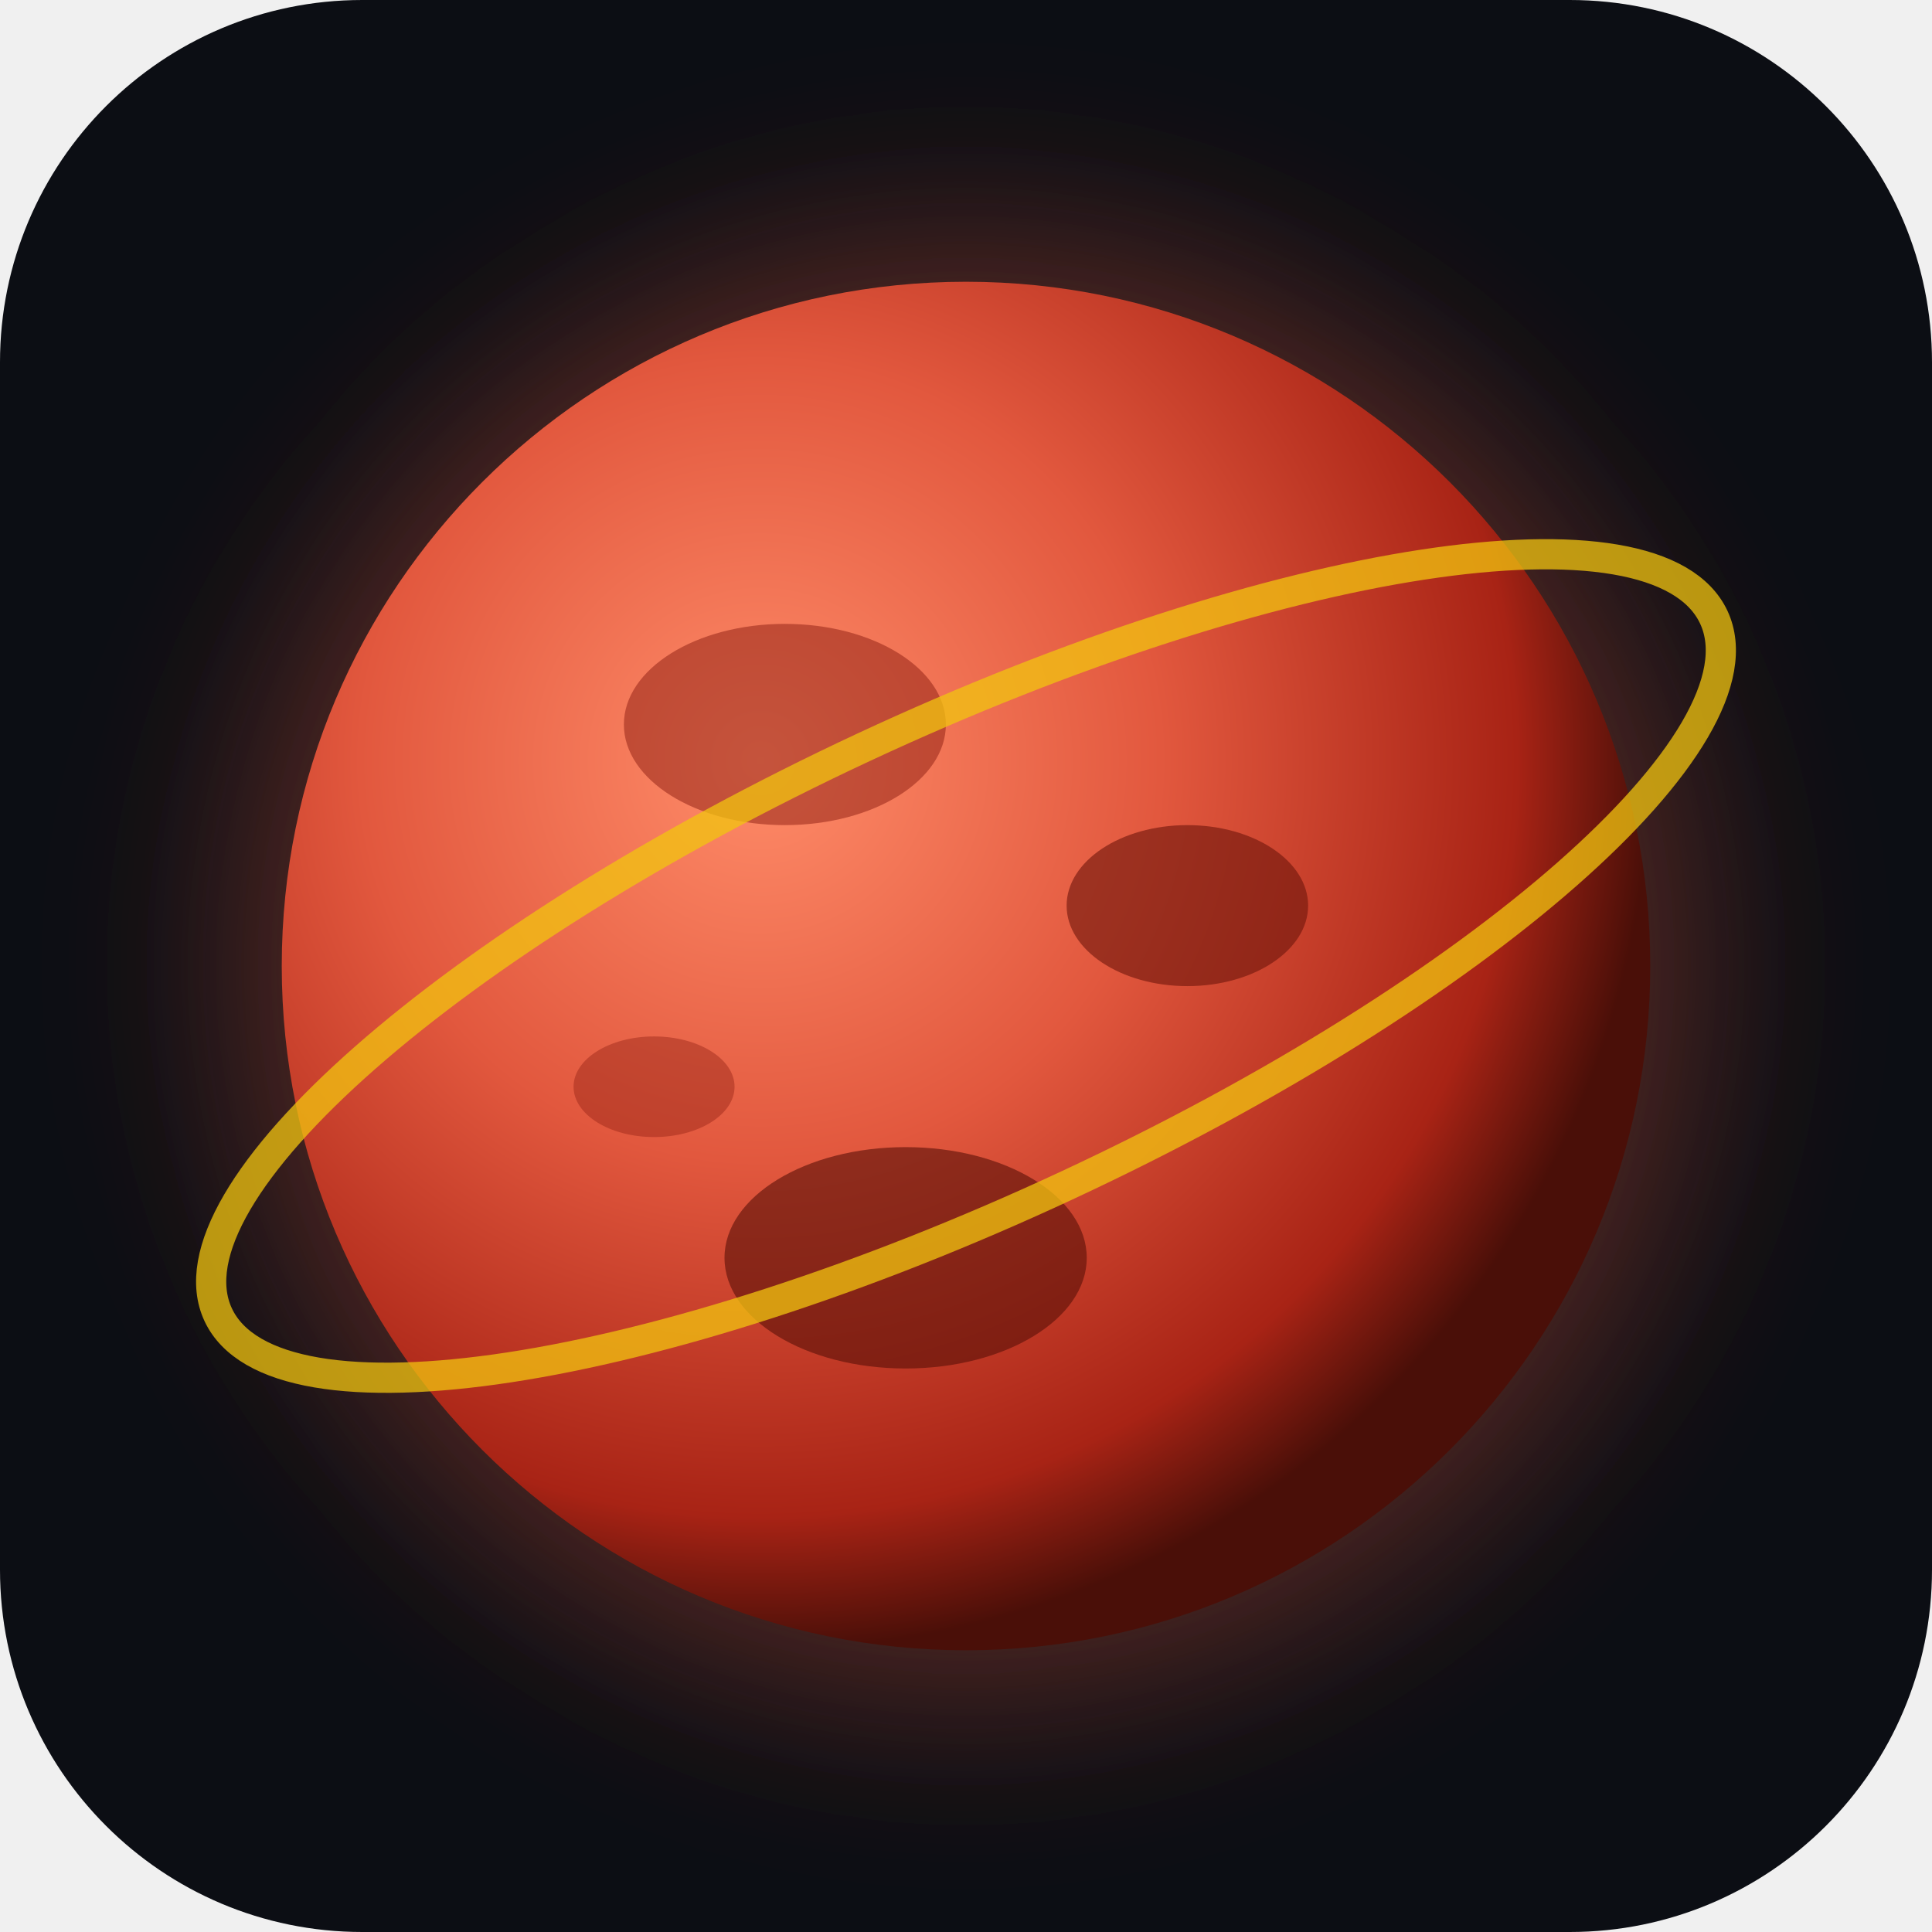
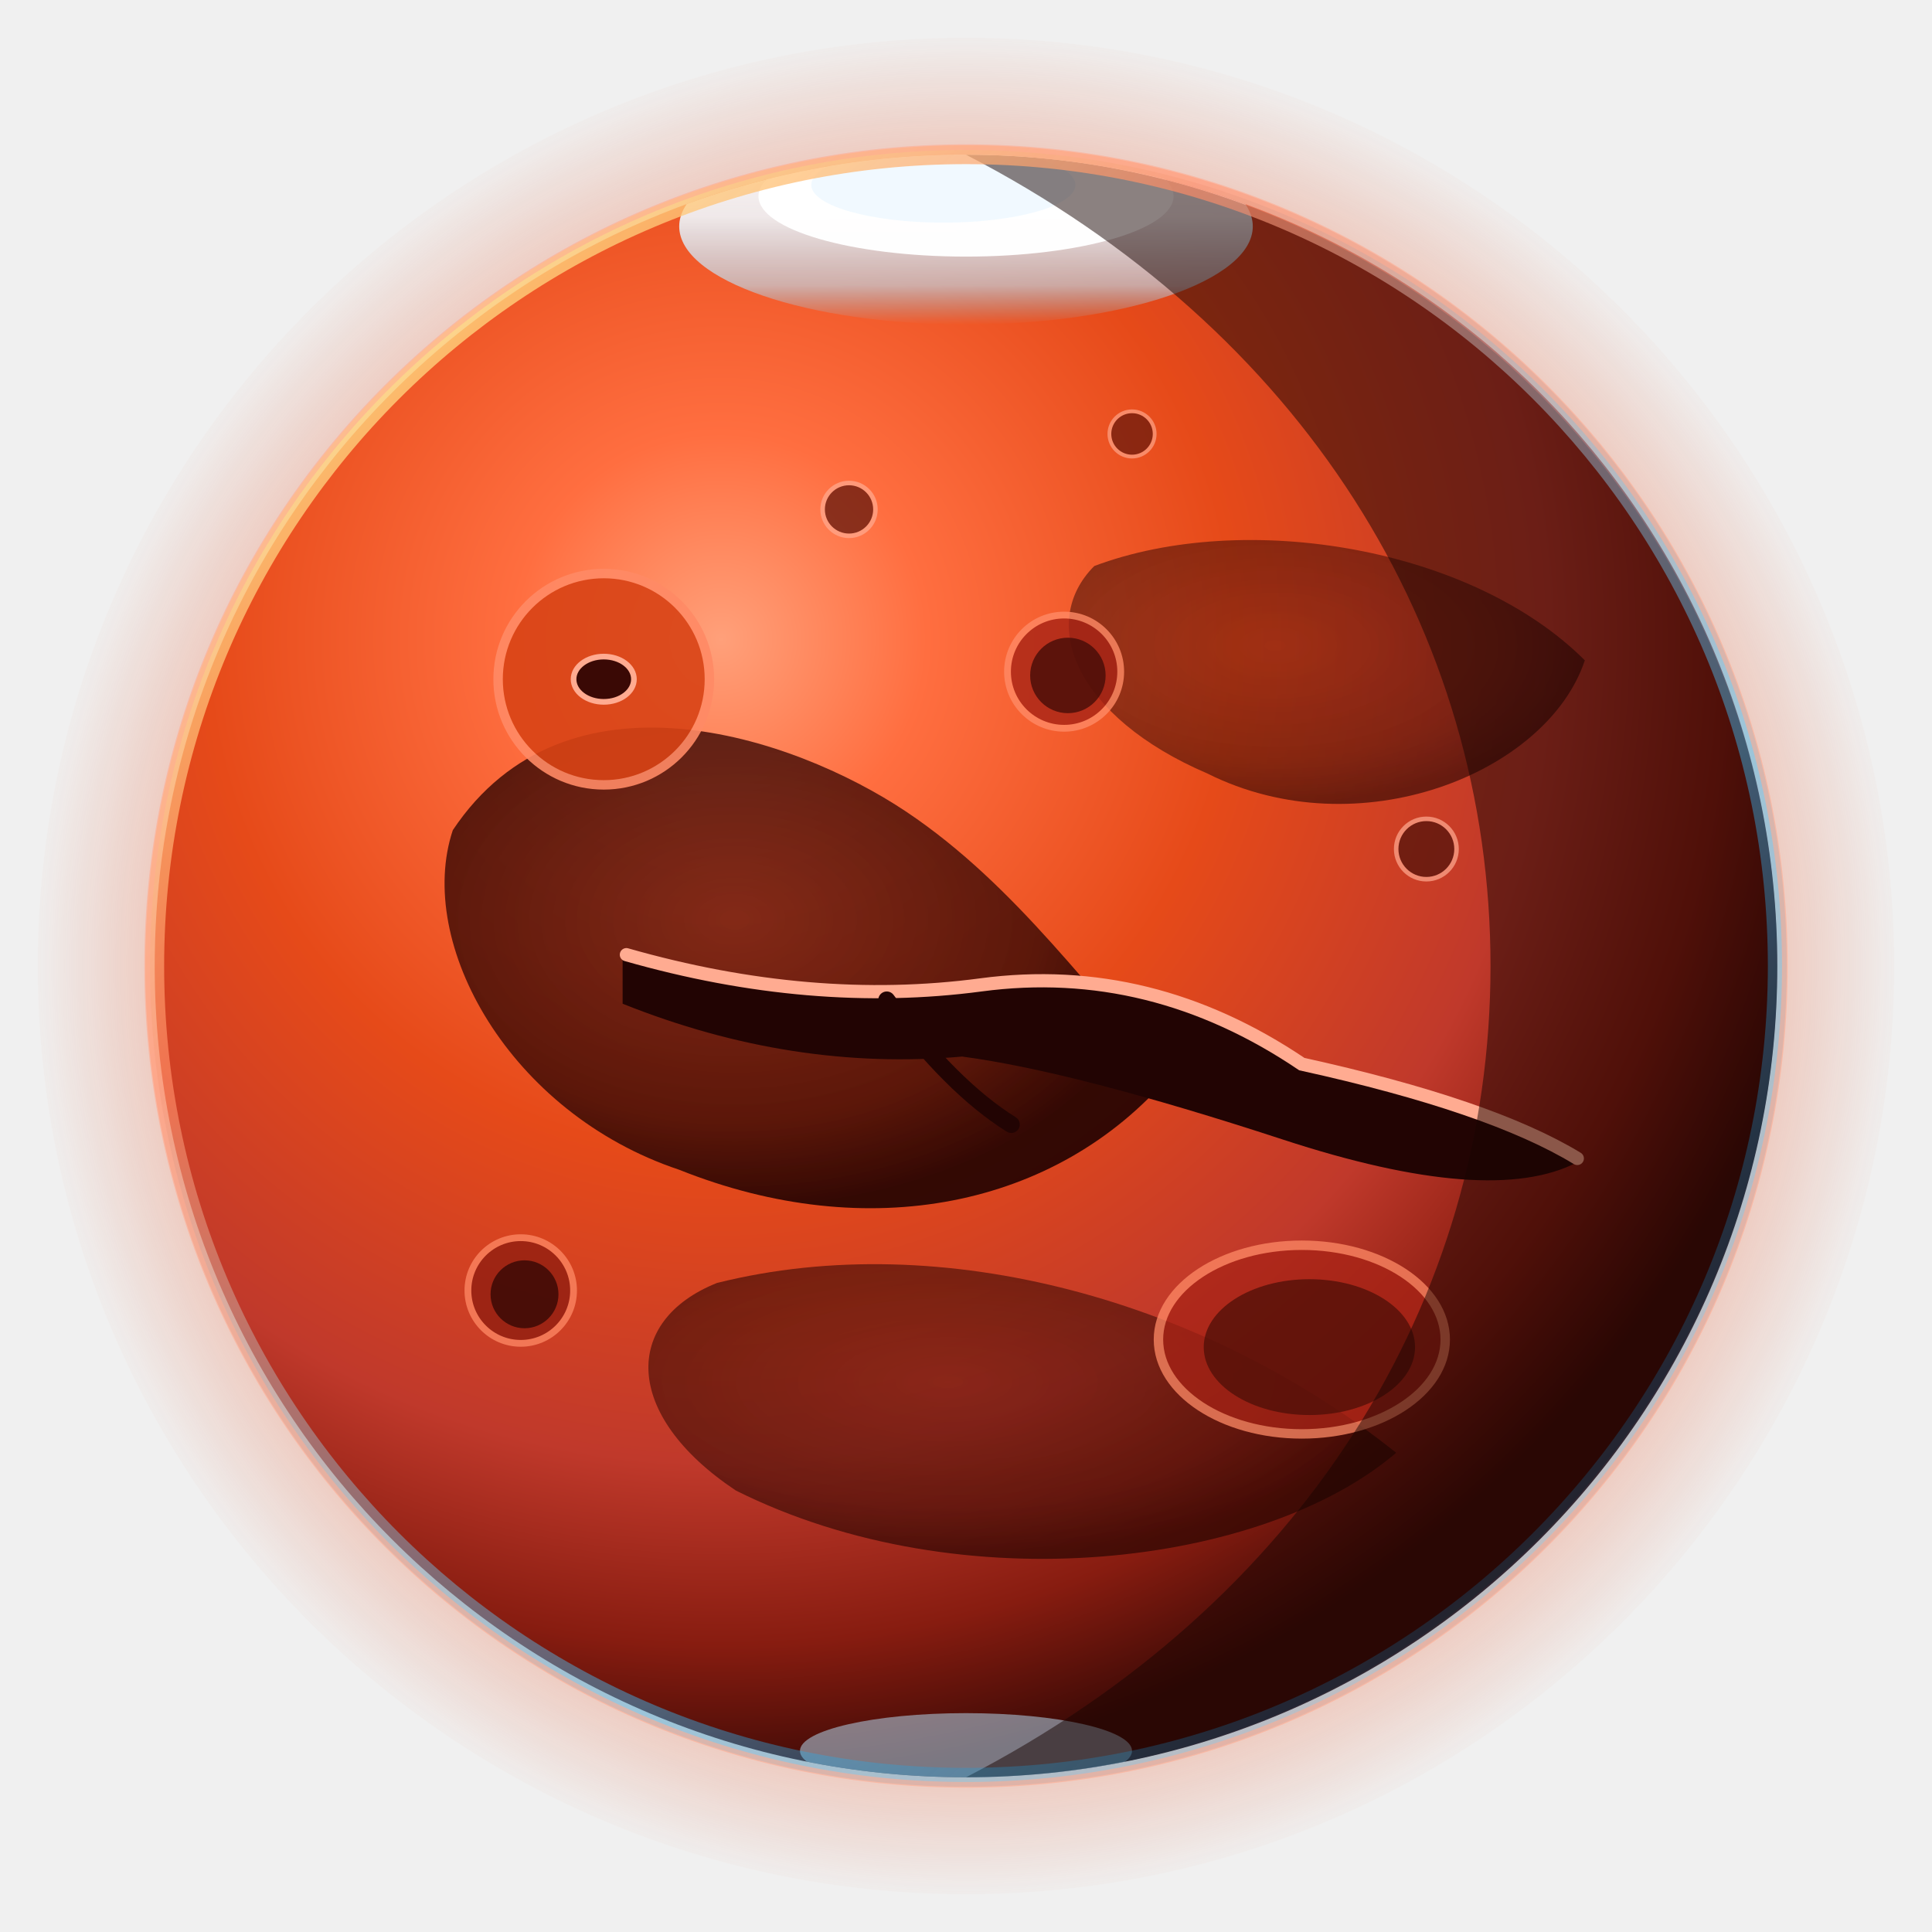
- <svg xmlns="http://www.w3.org/2000/svg" viewBox="0 0 192 192" width="192" height="192">
+ <svg xmlns="http://www.w3.org/2000/svg" viewBox="0 0 512 512" width="512" height="512">
  <defs>
-     <radialGradient id="marsGrad192" cx="35%" cy="35%" r="65%">
-       <stop offset="0%" stop-color="#ff8c69" />
-       <stop offset="45%" stop-color="#e2583e" />
-       <stop offset="85%" stop-color="#a82315" />
-       <stop offset="100%" stop-color="#4a0f08" />
+     <radialGradient id="marsOuterGlow" cx="50%" cy="50%" r="50%">
+       <stop offset="76%" stop-color="#ff5722" stop-opacity="0.4" />
+       <stop offset="88%" stop-color="#e64a19" stop-opacity="0.2" />
+       <stop offset="100%" stop-color="#d84315" stop-opacity="0" />
    </radialGradient>
-     <radialGradient id="glowGrad192" cx="50%" cy="50%" r="50%">
-       <stop offset="60%" stop-color="#e2583e" stop-opacity="0.5" />
-       <stop offset="100%" stop-color="#e2583e" stop-opacity="0" />
+     <radialGradient id="marsSphere" cx="35%" cy="30%" r="70%">
+       <stop offset="0%" stop-color="#ffa07a" />
+       <stop offset="18%" stop-color="#ff6e40" />
+       <stop offset="45%" stop-color="#e64a19" />
+       <stop offset="72%" stop-color="#c0392b" />
+       <stop offset="88%" stop-color="#871c10" />
+       <stop offset="100%" stop-color="#3d0a06" />
    </radialGradient>
-     <filter id="blur192">
-       <feGaussianBlur stdDeviation="6" />
-     </filter>
+     <linearGradient id="marsLimb" x1="15%" y1="10%" x2="85%" y2="90%">
+       <stop offset="0%" stop-color="#ffe082" stop-opacity="0.9" />
+       <stop offset="25%" stop-color="#ff8a65" stop-opacity="0.75" />
+       <stop offset="70%" stop-color="#38bdf8" stop-opacity="0.5" />
+       <stop offset="100%" stop-color="#0284c7" stop-opacity="0.2" />
+     </linearGradient>
+     <linearGradient id="iceCapGrad" x1="50%" y1="0%" x2="50%" y2="100%">
+       <stop offset="0%" stop-color="#ffffff" stop-opacity="0.98" />
+       <stop offset="45%" stop-color="#f0f9ff" stop-opacity="0.9" />
+       <stop offset="80%" stop-color="#bae6fd" stop-opacity="0.6" />
+       <stop offset="100%" stop-color="#7dd3fc" stop-opacity="0" />
+     </linearGradient>
+     <radialGradient id="albedoGrad" cx="40%" cy="40%" r="60%">
+       <stop offset="0%" stop-color="#5c150c" stop-opacity="0.75" />
+       <stop offset="70%" stop-color="#420d06" stop-opacity="0.85" />
+       <stop offset="100%" stop-color="#2a0502" stop-opacity="0.95" />
+     </radialGradient>
+     <clipPath id="planetClip">
+       <circle cx="256" cy="256" r="215" />
+     </clipPath>
  </defs>
-   <rect width="192" height="192" rx="36" fill="#0c0e14" />
-   <circle cx="96" cy="96" r="85" fill="url(#glowGrad192)" filter="url(#blur192)" />
-   <circle cx="96" cy="96" r="68" fill="url(#marsGrad192)" />
-   <ellipse cx="78" cy="72" rx="16" ry="10" fill="#8c1b0f" opacity="0.5" />
-   <ellipse cx="118" cy="90" rx="12" ry="8" fill="#6d140a" opacity="0.6" />
-   <ellipse cx="90" cy="125" rx="18" ry="11" fill="#580f07" opacity="0.6" />
-   <ellipse cx="65" cy="108" rx="8" ry="5" fill="#8c1b0f" opacity="0.4" />
-   <ellipse cx="96" cy="96" rx="82" ry="24" fill="none" stroke="#f1c40f" stroke-width="3" opacity="0.75" transform="rotate(-25 96 96)" />
+   <circle cx="256" cy="256" r="246" fill="url(#marsOuterGlow)" />
+   <g clip-path="url(#planetClip)">
+     <circle cx="256" cy="256" r="215" fill="url(#marsSphere)" />
+     <path d="M 120 220 C 150 175, 210 195, 240 215 C 270 235, 290 265, 310 285 C 280 320, 230 330, 180 310 C 135 295, 110 250, 120 220 Z" fill="url(#albedoGrad)" />
+     <path d="M 290 150 C 330 135, 390 145, 420 175 C 410 205, 360 225, 320 205 C 285 190, 275 165, 290 150 Z" fill="url(#albedoGrad)" opacity="0.65" />
+     <path d="M 190 340 C 250 325, 320 345, 370 385 C 335 415, 255 425, 195 395 C 165 375, 165 350, 190 340 Z" fill="url(#albedoGrad)" opacity="0.75" />
+     <path d="M 165 254 Q 215 268 260 262 T 345 283 Q 395 294 418 308 Q 395 320 340 302 T 255 280 Q 210 284 165 266 Z" fill="#220403" />
+     <path d="M 166 253 Q 215 267 260 261 T 345 282 Q 395 293 418 307" stroke="#ffab91" stroke-width="3.5" stroke-linecap="round" fill="none" />
+     <path d="M 235 265 Q 252 288 268 298" stroke="#220403" stroke-width="4.5" stroke-linecap="round" fill="none" />
+     <path d="M 308 276 Q 325 294 342 300" stroke="#220403" stroke-width="3.5" stroke-linecap="round" fill="none" />
+     <circle cx="160" cy="180" r="28" fill="#d84315" stroke="#ff8a65" stroke-width="2.5" opacity="0.9" />
+     <ellipse cx="160" cy="180" rx="8" ry="6" fill="#3a0905" stroke="#ffab91" stroke-width="1.5" />
+     <ellipse cx="345" cy="355" rx="38" ry="25" fill="#a82315" stroke="#ff8a65" stroke-width="2.5" opacity="0.75" />
+     <ellipse cx="347" cy="357" rx="28" ry="18" fill="#470d06" opacity="0.7" />
+     <circle cx="138" cy="342" r="14" fill="#8c1b0f" stroke="#ff8a65" stroke-width="1.8" opacity="0.75" />
+     <circle cx="139" cy="343" r="9" fill="#2d0603" opacity="0.75" />
+     <circle cx="282" cy="178" r="15" fill="#a82315" stroke="#ff8a65" stroke-width="1.8" opacity="0.8" />
+     <circle cx="283" cy="179" r="10" fill="#3d0a06" opacity="0.75" />
+     <circle cx="225" cy="135" r="7" fill="#581109" stroke="#ffab91" stroke-width="1.2" opacity="0.7" />
+     <circle cx="378" cy="225" r="8" fill="#4a0f08" stroke="#ffab91" stroke-width="1.2" opacity="0.7" />
+     <circle cx="300" cy="115" r="6" fill="#581109" stroke="#ffab91" stroke-width="1" opacity="0.65" />
+     <ellipse cx="256" cy="60" rx="76" ry="26" fill="url(#iceCapGrad)" />
+     <ellipse cx="256" cy="52" rx="55" ry="16" fill="#ffffff" opacity="0.98" />
+     <ellipse cx="250" cy="49" rx="35" ry="10" fill="#f0f9ff" opacity="0.95" />
+     <ellipse cx="256" cy="464" rx="44" ry="10" fill="#bae6fd" opacity="0.5" />
+     <path d="M 256 41 C 374 41 471 138 471 256 C 471 374 374 471 256 471 C 345 425 395 345 395 256 C 395 167 345 87 256 41 Z" fill="#180402" opacity="0.5" />
+   </g>
+   <circle cx="256" cy="256" r="215" fill="none" stroke="url(#marsLimb)" stroke-width="5" opacity="0.9" />
+   <circle cx="256" cy="256" r="217" fill="none" stroke="#ffab91" stroke-width="1.5" opacity="0.6" />
</svg>
